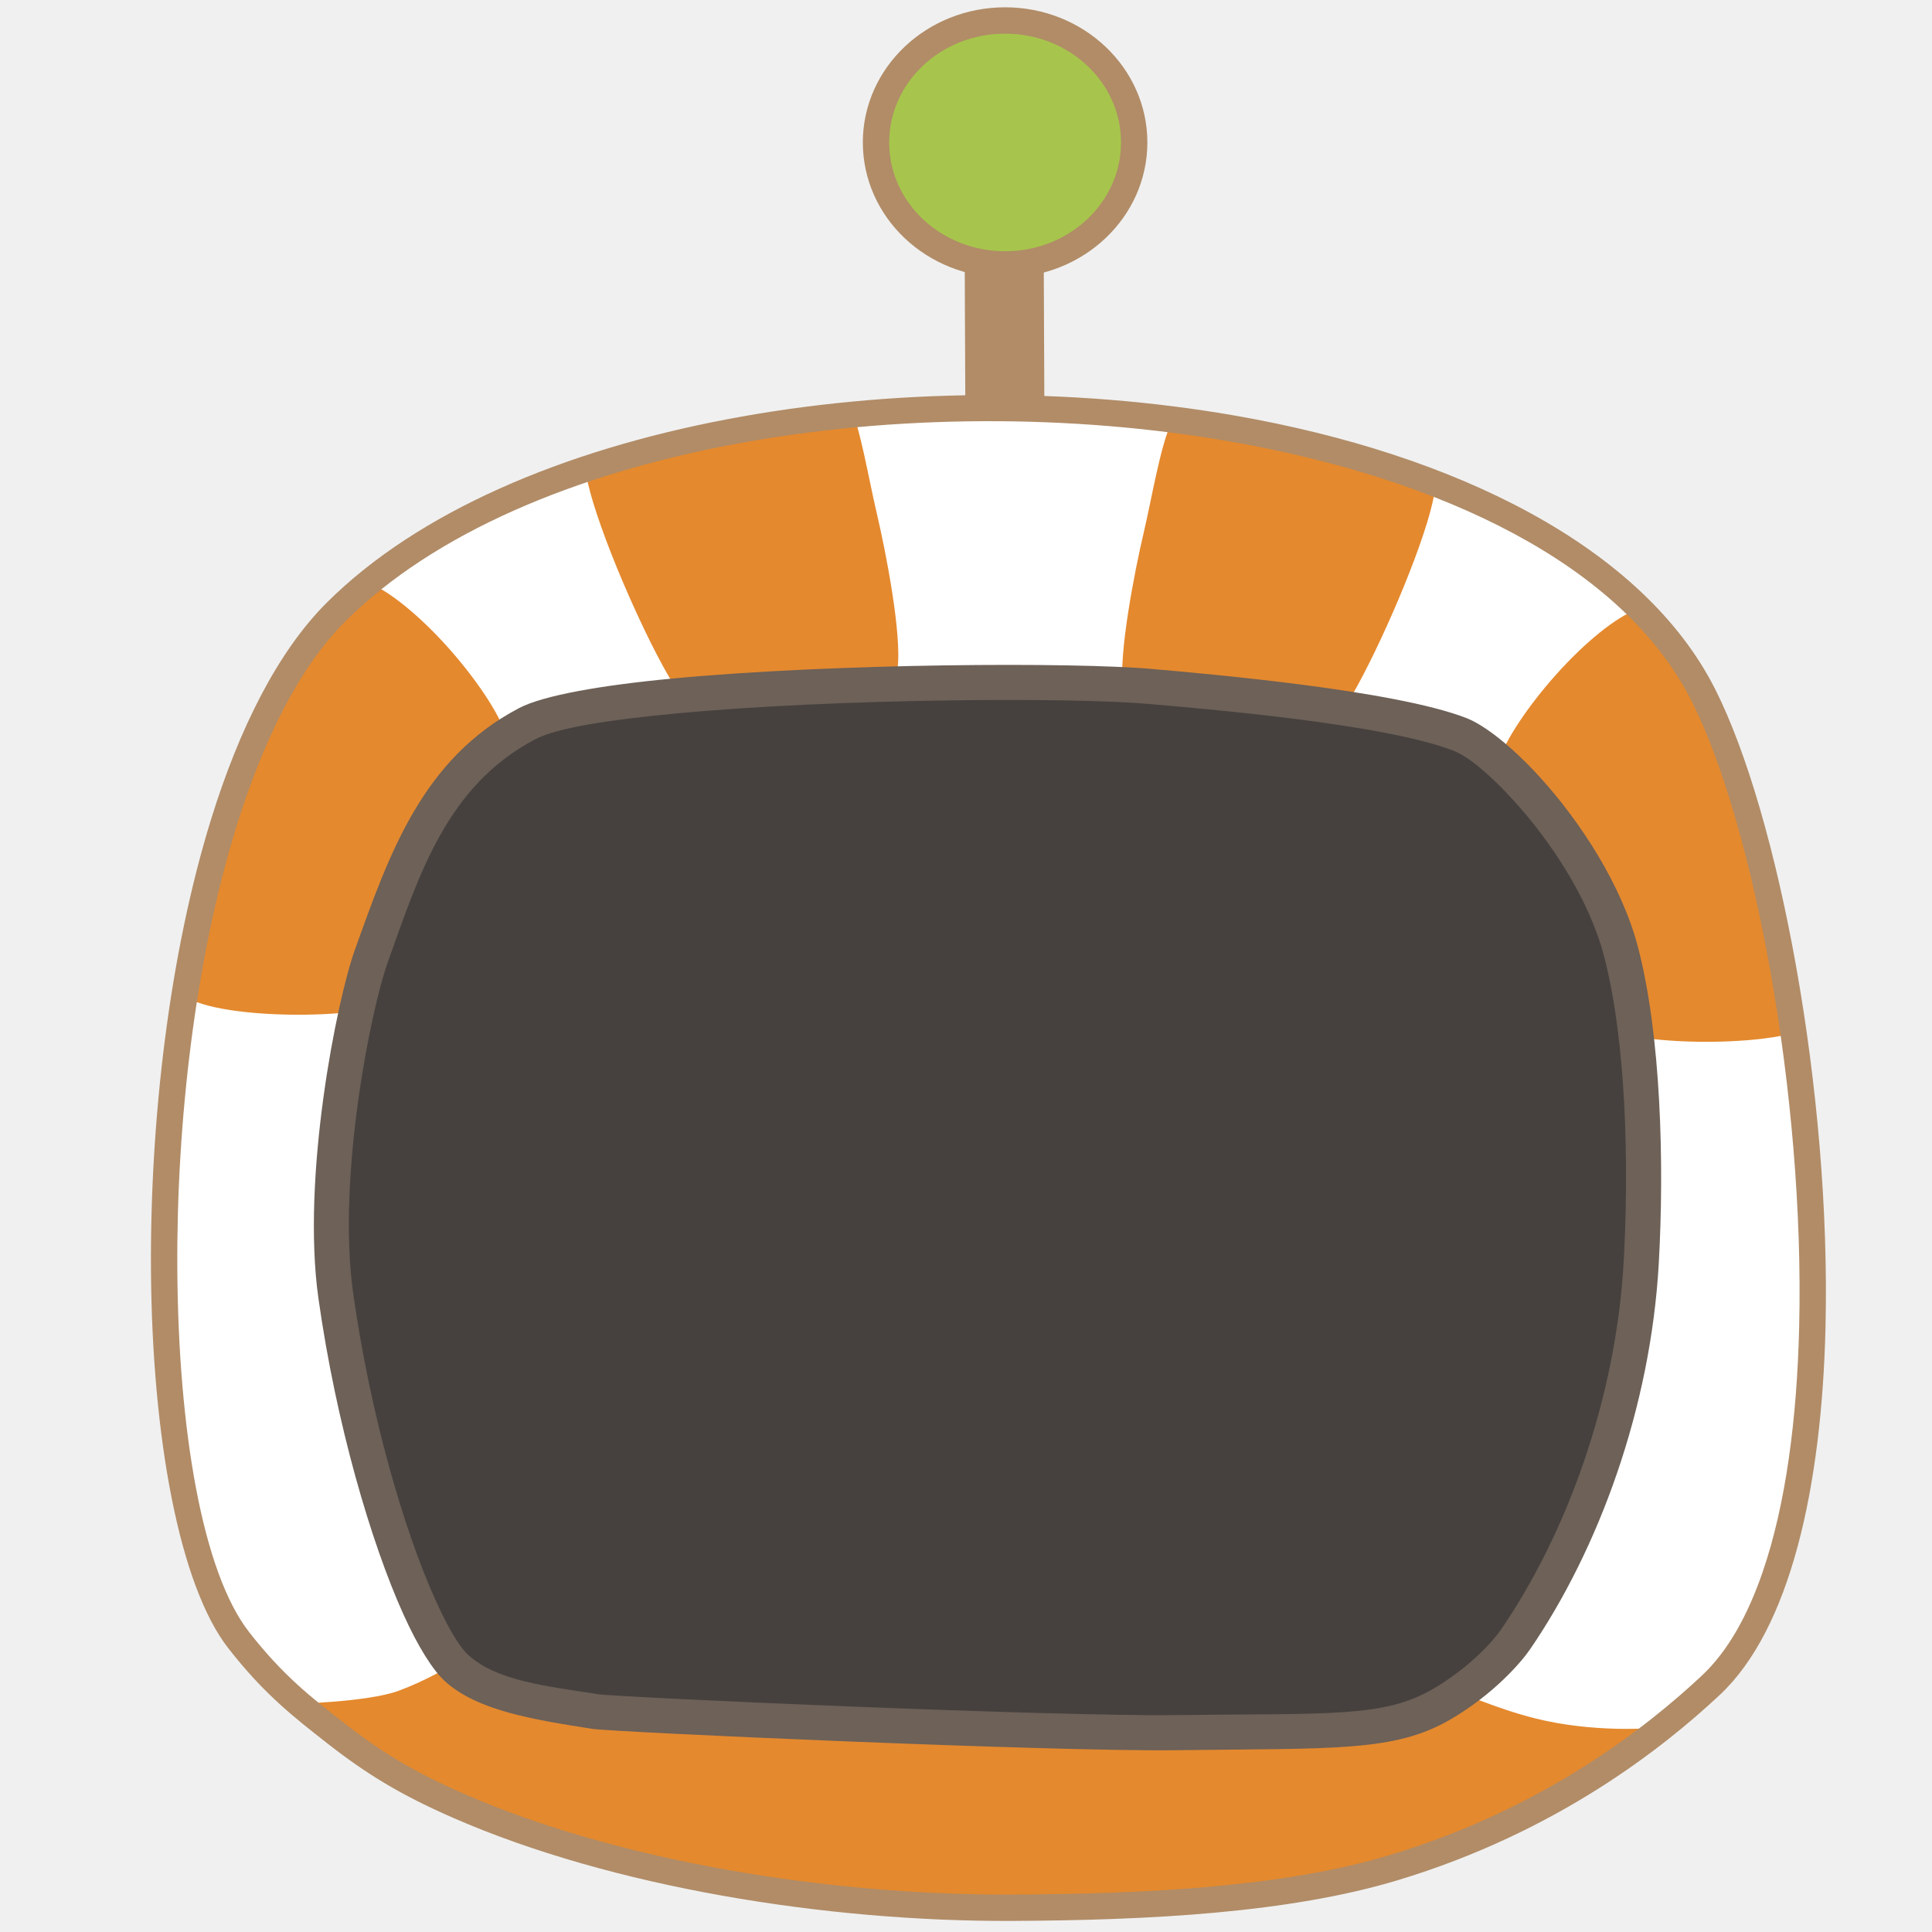
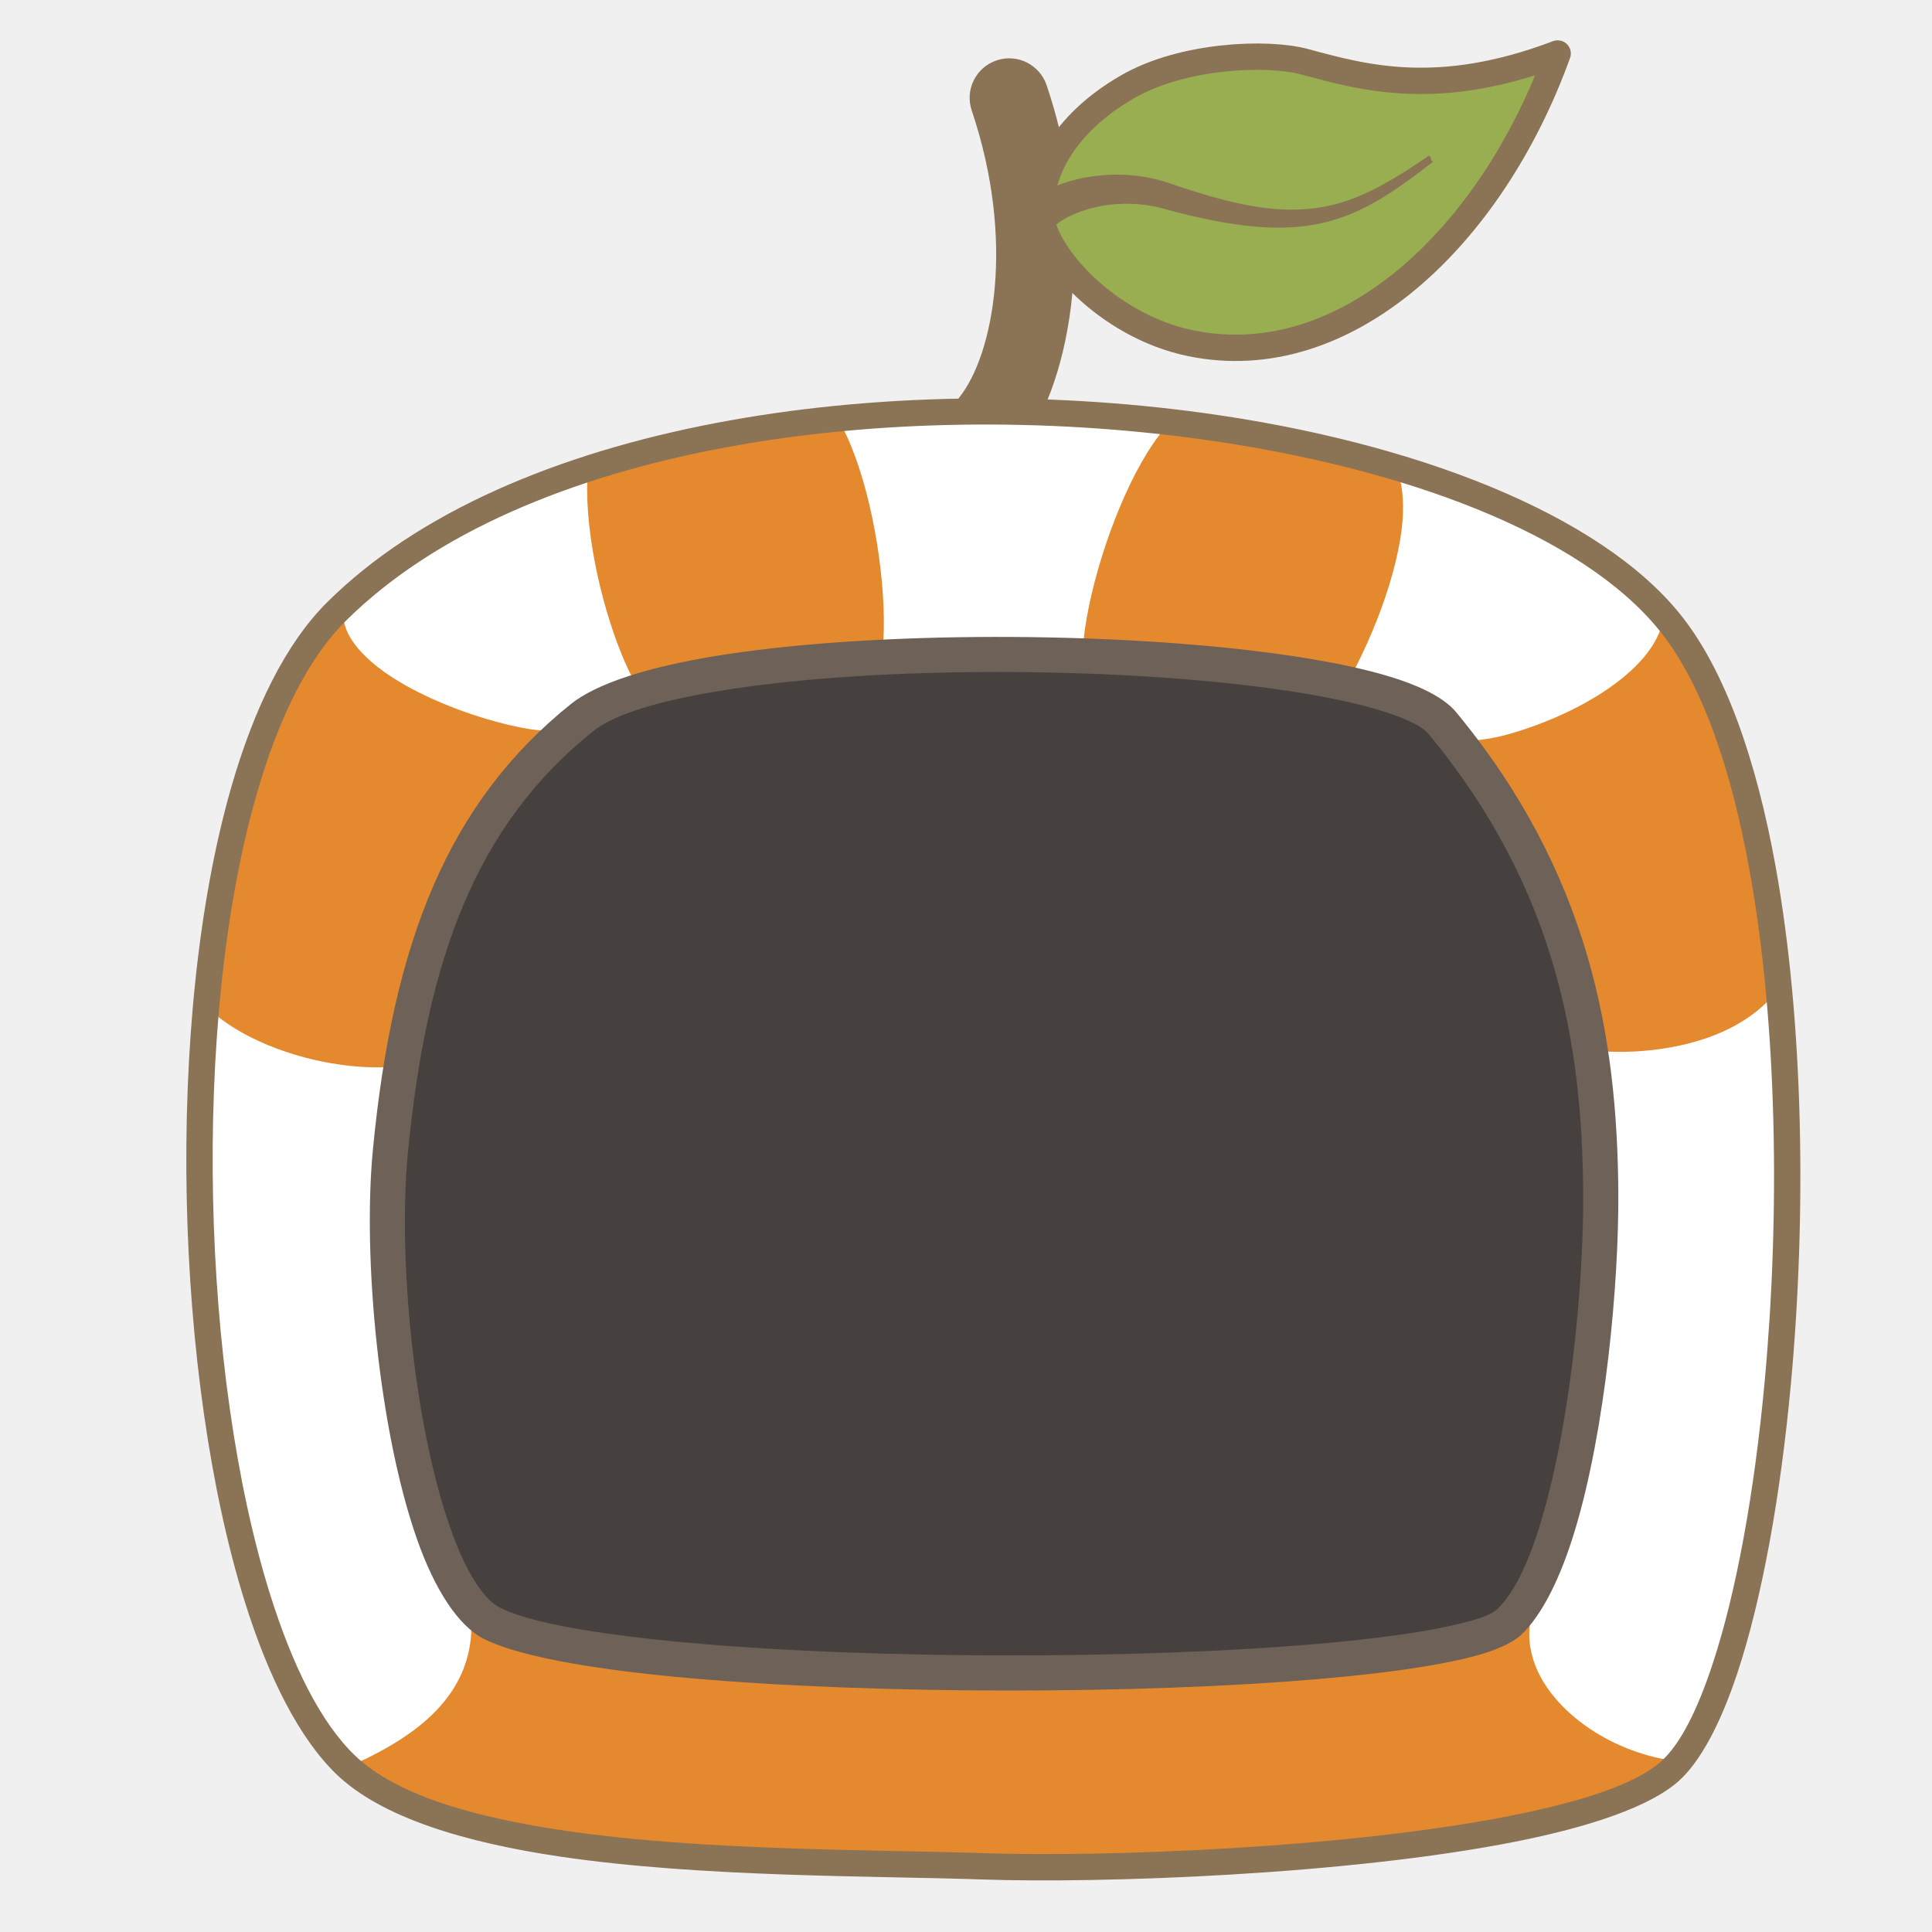
- <svg xmlns="http://www.w3.org/2000/svg" width="100%" height="100%" viewBox="0 0 440 440" version="1.1" xml:space="preserve" style="fill-rule:evenodd;clip-rule:evenodd;stroke-linecap:round;stroke-linejoin:round;stroke-miterlimit:1.5;">
-   <g transform="matrix(0.24938,0,0,0.24938,-67.1568,-62.7814)">
-     <g transform="matrix(4.90504,0,0,4.90504,607.811,279.568)">
-       <g transform="matrix(-0.349818,0,0,0.409781,461.283,-34.0719)">
-         <path d="M1002.67,148.416C1002.71,138.506 993.312,130.434 981.704,130.402C970.096,130.37 960.641,138.388 960.603,148.298C960.397,201.83 960.139,232.285 960.094,250.3C960.07,260.21 969.474,268.272 981.082,268.293C992.691,268.314 1002.13,260.286 1002.16,250.376C1002.2,232.369 1002.46,201.926 1002.67,148.416Z" style="fill:rgb(177,140,103);" />
-       </g>
-       <g transform="matrix(0.817515,0,0,0.817515,-68.436,-5.35439)">
-         <ellipse cx="228.198" cy="32.053" rx="29.399" ry="27.778" style="fill:rgb(167,197,76);stroke:rgb(177,140,103);stroke-width:6px;" />
-       </g>
-     </g>
-     <g transform="matrix(1.97618,0,0,1.97618,-1057.44,107.469)">
-       <path d="M826.689,355.803C734.755,447.382 726.518,760.292 781.685,830.979C797.888,851.739 811.358,862.084 825.887,873.484C844.018,887.71 859.473,897.133 883.36,907.565C955.636,939.132 1053.74,955.016 1139.13,954.623C1202.2,954.333 1265.92,951.014 1315.42,936.104C1387.9,914.273 1436.47,875.666 1461.94,851.835C1541.22,777.648 1506.77,489.976 1458.61,394.359C1377.19,232.708 965.737,217.295 826.689,355.803Z" style="fill:white;" />
-       <clipPath id="_clip1">
-         <path d="M826.689,355.803C734.755,447.382 726.518,760.292 781.685,830.979C797.888,851.739 811.358,862.084 825.887,873.484C844.018,887.71 859.473,897.133 883.36,907.565C955.636,939.132 1053.74,955.016 1139.13,954.623C1202.2,954.333 1265.92,951.014 1315.42,936.104C1387.9,914.273 1436.47,875.666 1461.94,851.835C1541.22,777.648 1506.77,489.976 1458.61,394.359C1377.19,232.708 965.737,217.295 826.689,355.803Z" />
-       </clipPath>
-       <g clip-path="url(#_clip1)">
-         <g transform="matrix(2.42592,0,0,2.42592,598.938,3.05196)">
-           <g transform="matrix(0.412214,0,0,0.412214,-246.891,-1.25806)">
-             <path d="M904.784,836.218C904.784,836.218 881.936,853.289 858.475,861.944C842.828,867.715 805.603,868.557 805.603,868.557C805.603,868.557 861.847,905.495 914.053,926.018C947.359,939.112 983.546,941.075 992.761,943.247C1020.3,949.736 1127.93,958.872 1151.12,958.013C1161.25,957.638 1241.09,956.673 1305.63,941.822C1346.82,932.343 1433.9,879.749 1433.9,879.749C1433.9,879.749 1406.62,881.941 1378.97,875.019C1356.09,869.292 1335.76,858.867 1333.47,859.624C1313.94,866.057 1161.08,869.961 1127.18,871.969C1102.51,873.43 904.784,836.218 904.784,836.218Z" style="fill:rgb(228,137,46);" />
-             <path d="M906.286,828.242C906.286,828.242 1102.24,865.315 1126.7,863.866C1160.25,861.879 1311.6,858.283 1330.93,851.915L1333.08,851.494L1335.04,851.546C1336.02,851.664 1337.56,852.028 1339.54,852.716C1346.54,855.141 1362.93,862.638 1380.94,867.145C1407.27,873.737 1433.25,871.658 1433.25,871.658C1437.01,871.357 1440.47,873.676 1441.63,877.259C1442.78,880.843 1441.32,884.75 1438.1,886.697C1438.1,886.697 1349.38,940.083 1307.45,949.732C1242.28,964.73 1161.65,965.745 1151.42,966.124C1127.91,966.994 1018.82,957.725 990.899,951.147C981.552,948.944 944.867,946.854 911.083,933.572C858.166,912.769 801.148,875.341 801.148,875.341C798.178,873.391 796.822,869.735 797.801,866.32C798.78,862.904 801.868,860.523 805.42,860.443C805.42,860.443 840.802,859.812 855.665,854.329C878.095,846.055 899.926,829.716 899.926,829.716C901.746,828.356 904.053,827.821 906.286,828.242ZM1333.65,867.962C1306.34,874.103 1160.78,878.109 1127.66,880.071C1104.7,881.431 933.131,849.746 906.698,844.831C899.588,849.813 880.633,862.421 861.284,869.559C853.987,872.25 842.225,873.954 831.401,875.016C852.253,887.476 885.388,906.028 917.022,918.464C949.85,931.37 985.539,933.206 994.622,935.346C1021.79,941.747 1127.95,950.749 1150.82,949.902C1160.85,949.53 1239.91,948.617 1303.81,933.912C1330.33,927.809 1376.18,903.444 1404.62,887.384C1396.14,886.647 1386.59,885.294 1377,882.893C1358.69,878.31 1337.92,869.755 1333.65,867.962Z" style="fill:rgb(228,137,46);" />
-           </g>
-           <g transform="matrix(-0.200105,0.360387,-0.388534,-0.149412,437.21,-104.022)">
-             <path d="M910.626,340.154C896.638,334.904 847.446,430.645 866.795,435.155C881.43,438.567 897.166,446.915 964.768,437.895C1001.44,433.001 1043.66,420.704 1052.13,417.626C1069.64,411.265 1038.88,336.449 1025.38,329.124C1013.98,322.939 917.346,342.677 910.626,340.154Z" style="fill:rgb(228,137,46);" />
-             <path d="M914.427,332.509C914.197,332.423 913.438,332.249 913.438,332.249C913.438,332.249 918.071,332.054 922.142,331.575C936.146,329.928 960.428,325.886 982.038,323.018C996.99,321.033 1010.71,319.629 1019.22,319.819C1024.36,319.934 1028.05,320.792 1030.05,321.876C1033.5,323.749 1038.19,328.981 1042.76,336.57C1051.9,351.764 1061.88,376.746 1064.73,394.767C1065.97,402.651 1065.76,409.455 1064.22,414.121C1063.85,415.271 1063.39,416.331 1062.88,417.301L1060.74,420.461L1057.68,423.264L1053.97,425.206C1045.31,428.35 1002.19,440.939 964.731,445.937C895.148,455.222 878.958,446.584 863.894,443.072C858.216,441.749 854.503,437.15 854.174,429.064C853.745,418.527 860.022,399.569 868.915,381.333C877.66,363.402 888.791,346.22 897.144,338.428C900.374,335.415 903.454,333.529 906.047,332.631L910.092,331.839L912.288,331.956L914.427,332.509ZM1048.77,410.575C1048.93,409.841 1049.13,408.747 1049.16,407.9C1049.27,405.416 1049.02,402.545 1048.52,399.41C1045.92,382.937 1036.72,360.136 1028.36,346.247C1025.51,341.499 1023.06,337.779 1020.88,336.473C1020.41,336.418 1016.49,335.977 1013.14,336.062C1005.17,336.267 993.983,337.507 981.951,339.104C957.043,342.411 928.616,347.246 916.164,348.273C913.13,348.523 910.733,348.461 909.053,348.263C908.119,349.046 906.09,350.8 904.719,352.373C897.97,360.121 890.065,373.199 883.503,386.655C877.03,399.928 871.812,413.579 870.721,422.852C870.53,424.476 870.696,426.555 870.792,427.502C884.72,430.952 900.869,438.383 964.806,429.852C998.86,425.308 1037.8,414.264 1048.77,410.575Z" style="fill:rgb(228,137,46);" />
-           </g>
-           <g transform="matrix(0.200105,0.360387,0.388534,-0.149412,4.28142,-98.8673)">
-             <path d="M910.626,340.154C896.638,334.904 847.446,430.645 866.795,435.155C881.43,438.567 897.166,446.915 964.768,437.895C1001.44,433.001 1043.66,420.704 1052.13,417.626C1069.64,411.265 1038.88,336.449 1025.38,329.124C1013.98,322.939 917.346,342.677 910.626,340.154Z" style="fill:rgb(228,137,46);" />
-             <path d="M914.427,332.509L912.288,331.956L910.092,331.839L906.047,332.631C903.454,333.529 900.374,335.415 897.144,338.428C888.791,346.22 877.66,363.402 868.915,381.333C860.022,399.569 853.745,418.527 854.174,429.064C854.503,437.15 858.216,441.749 863.894,443.072C878.958,446.584 895.148,455.222 964.731,445.937C1002.19,440.939 1045.31,428.35 1053.97,425.206L1057.68,423.264L1060.74,420.461L1062.88,417.301C1063.39,416.331 1063.85,415.271 1064.22,414.121C1066.47,407.314 1065.58,395.618 1062.11,382.753C1057.46,365.53 1048.74,345.732 1041.05,333.827C1037.08,327.692 1033.09,323.527 1030.05,321.876C1028.05,320.792 1024.36,319.934 1019.22,319.819C1010.71,319.629 996.99,321.033 982.038,323.018C960.428,325.886 936.146,329.928 922.142,331.575C918.071,332.054 913.438,332.249 913.438,332.249C913.438,332.249 914.197,332.423 914.427,332.509ZM909.054,348.263C910.733,348.46 913.13,348.523 916.164,348.273C928.616,347.246 957.043,342.411 981.951,339.104C993.983,337.507 1005.17,336.267 1013.14,336.062C1016.49,335.977 1020.41,336.418 1020.88,336.473C1023.06,337.779 1025.51,341.499 1028.36,346.247C1036.72,360.136 1045.92,382.937 1048.52,399.41C1049.02,402.545 1049.27,405.416 1049.16,407.9C1049.13,408.747 1048.93,409.841 1048.77,410.575C1037.8,414.264 998.86,425.308 964.806,429.852C900.869,438.383 884.72,430.952 870.792,427.502C870.696,426.555 870.53,424.476 870.721,422.852C871.812,413.579 877.03,399.928 883.503,386.655C890.065,373.199 897.97,360.121 904.719,352.373C906.09,350.8 908.12,349.045 909.054,348.263Z" style="fill:rgb(228,137,46);" />
-           </g>
-           <g transform="matrix(0.264556,0,0,0.412214,14.5453,-33.9297)">
-             <path d="M925.117,342.237C909.044,342.955 902.144,377.321 893.493,400.871C886.373,420.255 869.183,474.579 884.746,476.062C895.518,477.088 999.449,480.31 1006.13,481.049C1018.34,482.397 1099.49,366.972 1075.48,365.412C1051.22,363.835 942.656,341.452 925.117,342.237Z" style="fill:rgb(228,137,46);" />
-             <path d="M924.238,334.14C930.077,333.878 945.08,335.681 963.849,338.73C1002.69,345.04 1060.04,356.25 1076.76,357.336L1081.67,358.146L1086.06,359.933L1089.58,362.723L1091.92,366.792C1093.52,371.76 1091.25,381.619 1085.49,393.707C1072.04,421.927 1041.47,464.497 1025.33,479.909C1021.4,483.662 1017.82,486.111 1015.34,487.237L1010.11,488.854L1007.34,489.155L1003.99,489.048C997.32,488.311 893.635,485.114 882.888,484.09L879.267,483.475L876.015,482.388L871.38,479.502C869.198,477.571 867.331,474.596 866.472,470.66C862.988,454.716 875.243,415.183 881.184,399.009C887.412,382.054 892.934,359.678 901.251,347.508C907.191,338.816 915.974,334.509 924.238,334.14ZM1007.33,472.97C1007.74,472.999 1008.06,473.026 1008.28,473.05C1007.97,473.015 1007.65,472.988 1007.33,472.97ZM891.726,468.365C912.323,469.46 979.86,471.66 1001.72,472.671C1008.95,463.981 1048.44,415.937 1061.3,388.957C1064.11,383.069 1065.83,376.33 1066.62,372.708C1043.49,369.793 993.079,360.224 957.642,354.467C944.236,352.289 933.332,350.546 927.794,350.338C926.633,351.651 923.254,355.598 921.551,358.932C915.356,371.059 910.914,388.817 905.803,402.734C900.964,415.907 891.232,445.693 891.073,462.878C891.056,464.693 891.415,466.848 891.726,468.365Z" style="fill:rgb(228,137,46);" />
-           </g>
-           <g transform="matrix(-0.264556,0,0,0.412214,430.045,-37.6472)">
-             <path d="M925.117,342.237C909.044,342.955 902.144,377.321 893.493,400.871C886.373,420.255 869.183,474.579 884.746,476.062C895.518,477.088 999.449,480.31 1006.13,481.049C1018.34,482.397 1099.49,366.972 1075.48,365.412C1051.22,363.835 942.656,341.452 925.117,342.237Z" style="fill:rgb(228,137,46);" />
-             <path d="M924.238,334.14C915.974,334.509 907.191,338.816 901.251,347.508C892.934,359.678 887.412,382.054 881.184,399.009C875.243,415.183 862.988,454.716 866.472,470.66C867.331,474.596 869.198,477.571 871.38,479.502L876.015,482.388L879.267,483.475L882.888,484.09C893.635,485.114 997.32,488.311 1003.99,489.048L1007.34,489.155L1010.11,488.854L1015.34,487.237C1017.82,486.111 1021.4,483.662 1025.33,479.909C1041.47,464.497 1072.04,421.927 1085.49,393.707C1091.25,381.619 1093.52,371.76 1091.92,366.792L1089.58,362.723L1086.06,359.933L1081.67,358.146L1076.76,357.336C1060.04,356.25 1002.69,345.04 963.849,338.73C945.08,335.681 930.077,333.878 924.238,334.14ZM1007.33,472.97C1007.65,472.988 1007.97,473.015 1008.28,473.05C1008.06,473.026 1007.74,472.999 1007.33,472.97ZM1066.62,372.708C1065.83,376.33 1064.11,383.069 1061.3,388.957C1048.44,415.937 1008.95,463.981 1001.72,472.671C979.869,471.66 912.378,469.462 891.751,468.367C891.423,466.676 891.03,464.165 891.088,462.05C891.283,454.908 893.048,445.748 895.343,436.571C898.617,423.478 903.002,410.357 905.803,402.734C910.914,388.817 915.356,371.059 921.551,358.932C923.253,355.599 926.632,351.652 927.794,350.338C933.331,350.547 944.236,352.289 957.642,354.467C993.079,360.224 1043.49,369.793 1066.62,372.708Z" style="fill:rgb(228,137,46);" />
-           </g>
-         </g>
-       </g>
-       <path d="M822.393,351.491C906.921,267.291 1090.69,238.665 1242.09,265.067C1343.88,282.816 1430.77,325.557 1464.05,391.62C1493.23,449.562 1517.58,577.307 1514.97,686.438C1513.21,760.425 1498.67,825.801 1466.1,856.28C1440.22,880.502 1390.85,919.743 1317.18,941.933C1267.19,956.99 1202.85,960.418 1139.16,960.71C1052.94,961.107 953.899,945.016 880.923,913.144C856.486,902.471 840.678,892.827 822.129,878.273C807.251,866.599 793.478,855.984 776.887,834.724C754.329,805.821 741.619,737.405 741.13,659.593C740.695,590.474 749.639,513.932 768.863,451.779C781.903,409.623 799.745,374.052 822.393,351.491ZM830.986,360.116C809.506,381.513 792.861,415.396 780.494,455.377C761.61,516.428 752.877,591.622 753.305,659.517C753.773,733.943 764.908,799.588 786.484,827.234C802.297,847.495 815.465,857.569 829.645,868.695C847.358,882.594 862.46,891.794 885.796,901.987C957.373,933.248 1054.53,948.924 1139.1,948.536C1201.56,948.249 1264.65,945.038 1313.66,930.275C1384.96,908.802 1432.73,870.83 1457.78,847.39C1469.83,836.116 1479.01,819.589 1485.91,799.511C1496.65,768.309 1501.79,728.677 1502.8,686.147C1505.36,579.17 1481.78,453.895 1453.17,397.097C1421.31,333.84 1337.46,294.056 1240,277.061C1092.54,251.345 913.315,278.106 830.986,360.116Z" style="fill:rgb(177,140,103);" />
-       <g transform="matrix(0.98977,0,0,1,8.43439,-2.84217e-14)">
-         <path d="M915.949,407.423C951.808,388.794 1155.12,385.664 1207.21,390.264C1231.46,392.405 1318.38,399.564 1351.59,412.453C1370.67,419.859 1414.31,466.508 1426.57,512.58C1437.22,552.6 1438.64,611.258 1436.07,656.432C1432.35,721.916 1408.46,785.801 1377.31,830.731C1373.51,836.213 1361.59,849.767 1342.99,860.517C1317.64,875.166 1290.96,872.793 1218.63,873.703C1161.29,874.424 957.156,865.425 947.562,863.932C921.921,859.942 897.297,856.681 883.123,844.008C865.926,828.632 838.285,753.854 826.586,671.968C818.735,617.021 834.976,537.417 843.162,514.786C858.529,472.304 872.68,429.902 915.949,407.423Z" style="fill:rgb(70,65,62);" />
-         <path d="M912.138,400.237C923.38,394.396 950.311,389.695 984.061,386.551C1059.92,379.484 1171.23,378.938 1207.94,382.179C1232.57,384.354 1320.84,391.803 1354.58,404.897C1362.92,408.134 1375.75,417.996 1388.77,432.169C1407.43,452.494 1426.82,481.638 1434.5,510.513C1445.33,551.237 1446.87,610.92 1444.26,656.888C1440.45,723.929 1415.97,789.325 1384.07,835.324C1379.97,841.237 1367.18,855.933 1347.12,867.526C1320.94,882.658 1293.45,880.879 1218.74,881.819C1161.11,882.544 955.931,873.451 946.289,871.95C918.887,867.687 892.774,863.574 877.626,850.031C871.954,844.96 865.018,834.153 858.062,818.879C843.073,785.962 826.782,731.308 818.466,673.105C810.422,616.805 827.054,535.239 835.442,512.05C851.504,467.644 866.91,423.733 912.138,400.237ZM919.76,414.61C878.449,436.071 865.554,476.961 850.883,517.522C842.899,539.596 827.048,617.238 834.705,670.832C842.769,727.27 858.48,780.29 873.015,812.208C878.713,824.722 883.974,833.831 888.62,837.985C901.822,849.789 924.953,852.198 948.836,855.914C958.381,857.399 1161.48,866.305 1218.53,865.587C1254.47,865.135 1279.07,865.51 1297.84,864.167C1315.2,862.924 1327.19,860.244 1338.85,853.508C1355.99,843.602 1367.05,831.19 1370.55,826.139C1400.96,782.277 1424.25,719.902 1427.88,655.975C1430.41,611.596 1429.1,553.963 1418.64,514.647C1411.61,488.235 1393.7,461.678 1376.63,443.087C1365.82,431.317 1355.52,422.698 1348.6,420.01C1315.91,407.325 1230.34,400.455 1206.48,398.348C1170.26,395.15 1060.45,395.74 985.598,402.713C954.758,405.586 930.033,409.273 919.76,414.61Z" style="fill:rgb(109,97,88);" />
-       </g>
-     </g>
+ <svg xmlns="http://www.w3.org/2000/svg" xml:space="preserve" style="fill-rule:evenodd;clip-rule:evenodd;stroke-linecap:round;stroke-linejoin:round;stroke-miterlimit:1.5" viewBox="0 0 440 440">
+   <path d="M221.303 25.157c-1.587-4.707.947-9.817 5.654-11.404 4.707-1.586 9.816.947 11.403 5.654 12.633 37.475 3.979 69.964-5.694 82.162-3.087 3.892-8.752 4.546-12.644 1.46-3.892-3.086-4.546-8.752-1.46-12.644 7.668-9.669 12.755-35.522 2.741-65.228Z" style="fill:#8b7355" />
+   <path d="M354.747 12.183c-14.963 41.532-48.203 73.373-83.707 65.957-19.15-4-33.489-20.547-34-29.21-.516-8.759 4.628-20.427 19.734-29.152 12.705-7.338 31.979-7.973 40.3-5.727 13.649 3.684 30.492 8.437 57.673-1.868Z" style="fill:#99ae50" />
+   <clipPath id="a">
+     <path d="M354.747 12.183c-14.963 41.532-48.203 73.373-83.707 65.957-19.15-4-33.489-20.547-34-29.21-.516-8.759 4.628-20.427 19.734-29.152 12.705-7.338 31.979-7.973 40.3-5.727 13.649 3.684 30.492 8.437 57.673-1.868Z" />
+   </clipPath>
+   <g clip-path="url(#a)">
+     <path d="M240.09 51.715c-.31.465-1.04 1.407-2.126 1.797-.016.006-3.043-.132-3.049-.138-.684-.753-1.702-1.306-2.045-2.263-.111-.309-.724-2.015.727-4.033 3.846-5.347 18.881-10.041 32.521-5.42 13.502 4.576 26.546 8.392 39.475 4.432 6.144-1.882 12.058-5.343 18.903-10.011.878-.598.868-.63.901-.617.832.318.161 1.023.991 1.34-18.238 14.3-29.094 19.469-60.947 10.854-.372-.101-9.949-3.337-20.543 1.003-1.751.717-3.901 1.903-4.671 2.847l.021-.041c.021-.043.006-.012-.045.071-.026.033-.05.066-.073.098-.477-.33-.561-.39-.909-.604.48.372.63.927.869.685Zm0 0c.048-.072.086-.133.113-.179l.024-.03a.872.872 0 0 1-.137.209Z" style="fill:#8b7355" />
  </g>
+   <path d="M354.747 12.183c-14.963 41.532-48.203 73.373-83.707 65.957-19.15-4-33.489-20.547-34-29.21-.516-8.759 4.628-20.427 19.734-29.152 12.705-7.338 31.979-7.973 40.3-5.727 13.649 3.684 30.492 8.437 57.673-1.868Z" style="fill:none;stroke:#8b7355;stroke-width:6px" />
+   <path d="M76.548 139.366c-45.308 45.132-38.135 223.7 2.154 262.545 24.675 23.79 103.308 21.698 145.103 23.13 38.446 1.316 135.683-3.178 156.444-21.602 29.286-25.989 41.538-210.052.129-261.589-45.189-56.242-235.305-70.744-303.83-2.484Z" style="fill:#fff" />
+   <clipPath id="b">
+     <path d="M76.548 139.366c-45.308 45.132-38.135 223.7 2.154 262.545 24.675 23.79 103.308 21.698 145.103 23.13 38.446 1.316 135.683-3.178 156.444-21.602 29.286-25.989 41.538-210.052.129-261.589-45.189-56.242-235.305-70.744-303.83-2.484Z" />
+   </clipPath>
+   <g clip-path="url(#b)">
+     <path d="M110.686 363.139c5.447 28.98-22.128 40.346-40.014 46.991-6.95 2.583 37.429 27.161 105.637 25.355 4.996-.132 122.759 7.248 154.564-.071 20.299-4.671 70.752-31.954 62.987-30.598-25.926 4.528-57.484-17.866-47.807-41.414 2.053-4.996-50.54 7.693-107.253 7.967-62.019.3-128.715-11.43-128.114-8.23Z" style="fill:#e4892e" />
+     <path d="m106.755 363.878.057-1.815.778-1.576.914-.863 1.086-.57c.539-.201 1.441-.401 2.704-.451 10.936-.436 70.608 9.037 126.487 8.766 45.292-.219 87.951-8.38 102.154-9.078 3.825-.188 6.25.462 7.18 1.104l1.208 1.204.602 1.258.185 1.386-.357 1.679c-3.264 7.942-.811 15.696 4.522 21.936 8.657 10.13 24.702 16.497 38.897 14.018l1.48-.098 1.092.201 1.405.759.961 1.128.465 1.213.082 1.125-.341 1.416-.624 1.049c-.651.838-3.128 2.741-7.016 5.056-13.146 7.827-44.005 23.158-58.906 26.587-31.967 7.357-150.334.039-155.355.172-55.92 1.48-96.155-14.618-106.387-22.362-2.65-2.005-3.753-4.008-3.984-5.237l-.014-1.758.273-.951.468-.877.987-1.066 1.521-.852c6.9-2.564 15.307-5.832 22.561-10.649 10.024-6.655 17.819-16.406 14.915-31.854ZM76.891 412.04a32.07 32.07 0 0 0 2.528 1.519c14.656 7.836 50.01 19.166 96.785 17.928 4.969-.132 122.13 7.311 153.772.029 12.524-2.882 36.768-14.58 51.073-22.492-12.798-1.577-25.231-8.047-32.856-16.969-6.302-7.374-9.402-16.345-7.28-25.654a89.794 89.794 0 0 0-5.961.443c-18.412 2.043-56.259 8.332-96.133 8.525-49.741.241-102.484-7.226-121.282-8.585a58.89 58.89 0 0 0-2.316-.117c1.301 13.944-4.584 23.951-13.178 31.371-7.354 6.35-16.803 10.716-25.152 14.002ZM127.262 170.03c-5.192 2.849-52.15-9.549-53.077-29.652-.352-7.629-29.933 63.308-30.313 72.851-.947 23.717 54.07 34.258 61.242 18.116 3.192-7.186 29.051-65.103 22.148-61.315Z" style="fill:#e4892e" />
+     <path d="m125.338 166.523 1.71-.607 1.755.043.973.338.871.554.777.812.639 1.178c.382 1.017.495 3.259-.26 6.366-3.225 13.27-20.45 51.946-23.034 57.762-1.538 3.462-4.606 6.138-8.858 7.843-5.258 2.108-12.496 2.745-20.145 1.938-11.166-1.178-23.182-5.403-30.901-11.835-5.812-4.844-9.266-10.931-8.99-17.845.143-3.59 4.102-15.54 9.306-28.936 7.665-19.731 17.906-42.696 21.017-46.4l1.291-1.184 1.251-.58.851-.153 1.047.051 1.435.538.756.583.716.918.467 1.138.169 1.148c.143 3.112 1.836 5.924 4.286 8.512 4.411 4.659 11.238 8.489 18.207 11.418 8.321 3.498 16.883 5.687 22.122 6.204 1.28.127 2.901.042 2.901.042s-.26.1-.359.154Zm3.645 7.117Zm-5.328.756a24.868 24.868 0 0 1-1.645-.107c-5.784-.572-15.251-2.93-24.436-6.791-8.037-3.378-15.83-7.921-20.916-13.293-1.518-1.603-2.803-3.285-3.818-5.032-5.717 11.602-15.139 34.284-20.688 49.854-2.452 6.878-4.199 12.241-4.284 14.362-.178 4.471 2.36 8.248 6.118 11.38 6.636 5.53 17.022 9.012 26.62 10.025 6.194.654 12.069.3 16.327-1.408 2.093-.839 3.768-1.961 4.525-3.665 2.22-4.996 15.477-34.679 20.876-50.75a64.755 64.755 0 0 0 1.321-4.575ZM330.335 172.297c4.3 4.073 52.921-9.771 52.68-34.046-.076-7.637 24.547 75.558 19.406 83.608-11.684 18.298-52.561 16.054-55.256 6.182-2.071-7.586-22.546-61.158-16.83-55.744Z" style="fill:#e4892e" />
+     <path d="M332.458 168.921c.654-.032 5.878-.314 10.167-1.458 8.929-2.382 20.607-7.33 28.469-14.411 4.639-4.179 7.977-9.078 7.921-14.762l.174-1.478.657-1.373.953-.94.999-.514 1.683-.215.837.159.886.384 1.226 1.066.845 1.388c3.163 6.497 16.524 52.13 19.314 73.901.537 4.187.672 7.574.378 9.783-.209 1.571-.659 2.754-1.174 3.561-3.734 5.847-10.006 9.958-17.275 12.453-10.253 3.518-22.46 3.828-31.265 1.966-4.161-.88-7.606-2.272-9.925-3.944-2.163-1.561-3.486-3.432-4.022-5.393-1.49-5.458-12.517-34.741-16.442-48.692-1.224-4.351-1.651-7.55-1.444-8.747l.279-.997.454-.861.691-.793 1.033-.686 1.368-.381 1.211.045 1.469.537.533.402Zm-4.506 6.567-.368-.287c.123.117.247.211.368.287Zm6.383 1.49c.518 2.055 1.202 4.598 1.966 7.01 4.78 15.088 13.414 38.203 14.723 42.999.173.633.894 1.006 1.704 1.473 1.59.918 3.721 1.624 6.18 2.144 7.608 1.609 18.155 1.333 27.013-1.706 5.4-1.853 10.193-4.716 13.018-9.021.036-.285.211-1.758.177-2.93-.102-3.464-.818-8.363-1.898-14.027-3.143-16.495-9.379-39.284-13.569-52.571-1.809 3.114-4.272 6.009-7.201 8.647-8.784 7.912-21.785 13.535-31.761 16.196-4.073 1.087-7.674 1.672-10.352 1.786ZM275.44 94.745c-15.246 4.296-31.383 59.366-22.381 64.42 9.506 5.338 31.23 12.041 39.832 7.493 10.381-5.489 32.435-54.41 17.817-63.315-6.587-4.013-19.273-13.104-35.268-8.598Z" style="fill:#e4892e" />
+     <path d="M274.355 90.895c17.397-4.901 31.27 4.667 38.435 9.032 5.474 3.335 7.586 10.942 6.45 20.456-1.553 13.003-8.636 29.775-15.368 40.037-3.244 4.946-6.55 8.42-9.111 9.774-3.114 1.646-7.631 2.235-12.77 1.849-10.5-.79-23.859-5.442-30.891-9.39-1.542-.866-2.847-2.39-3.65-4.659-1.131-3.194-1.269-8.46-.367-14.73 1.908-13.27 8.184-31.475 15.573-42.286 3.688-5.396 7.814-8.988 11.699-10.083Zm-19.143 64.891c5.432 3.006 14.874 6.422 23.318 7.788 5.007.81 9.629 1.061 12.492-.453 2.106-1.113 4.604-4.489 7.282-8.857 4.567-7.449 9.143-17.813 11.56-27.35 1.274-5.029 1.96-9.81 1.616-13.746-.249-2.855-.919-5.231-2.853-6.409-6.01-3.662-17.507-12.276-32.102-8.164-1.533.432-2.999 1.687-4.505 3.349-1.917 2.115-3.77 4.897-5.523 8.072-5.536 10.03-9.986 23.886-11.496 34.387-.503 3.5-.686 6.599-.41 8.995.105.918.526 2.125.621 2.388ZM181.149 90.899c14.35 6.707 21.359 63.663 11.657 67.194-10.244 3.728-32.767 6.826-40.52.945-9.354-7.096-23.198-58.942-7.332-65.364 7.15-2.894 21.14-9.811 36.195-2.775Z" style="fill:#e4892e" />
+     <path d="M182.843 87.275c3.656 1.71 7.147 5.922 9.913 11.845 5.54 11.864 8.787 30.845 8.522 44.248-.125 6.334-1.114 11.508-2.747 14.476-1.16 2.11-2.694 3.402-4.357 4.007-7.578 2.758-21.513 5.187-32.002 4.266-5.134-.451-9.496-1.763-12.303-3.892-2.308-1.751-5.008-5.714-7.409-11.12-4.981-11.216-9.256-28.913-8.684-41.996.419-9.573 3.735-16.738 9.677-19.143 7.776-3.147 23.016-10.344 39.39-2.691Zm8.386 67.134c.136-.244.746-1.366.999-2.256.66-2.319.982-5.407 1.052-8.942.209-10.607-1.939-25.001-5.778-35.795-1.216-3.417-2.594-6.462-4.143-8.859-1.218-1.884-2.461-3.36-3.904-4.034-13.737-6.421-26.476.218-33 2.859-2.1.849-3.145 3.086-3.853 5.863-.976 3.828-1.073 8.657-.63 13.826.841 9.803 3.679 20.77 6.98 28.86 1.935 4.744 3.854 8.48 5.752 9.92 2.58 1.957 7.181 2.457 12.253 2.469 8.554.018 18.425-1.824 24.272-3.911Z" style="fill:#e4892e" />
+   </g>
+   <path d="M74.431 137.241c41.655-41.494 127.595-53.093 199.621-43.193 48.297 6.639 90.245 22.998 108.664 45.923 10.184 12.674 17.294 33.135 21.662 57.336 6.439 35.673 7.033 79.538 3.481 117.945-2.376 25.69-6.611 48.943-12.163 65.706-3.877 11.706-8.496 20.324-13.455 24.725-6.485 5.754-20.076 10.366-37.09 13.738-38.348 7.601-94.383 9.545-121.448 8.618-25.165-.862-63.636-.463-95.736-5.153-22.062-3.223-41.137-8.971-51.348-18.816-8.336-8.037-15.389-21.81-20.824-39.151-7.953-25.373-12.562-58.472-13.268-91.86-.706-33.401 2.496-67.086 10.095-93.613 5.182-18.089 12.45-32.883 21.809-42.205Zm4.234 4.251c-8.765 8.731-15.421 22.664-20.275 39.607-7.455 26.021-10.557 59.068-9.865 91.833.694 32.78 5.187 65.281 12.995 90.193 5.072 16.182 11.484 29.125 19.264 36.626 9.529 9.188 27.461 14.19 48.05 17.198 31.878 4.658 70.084 4.238 95.074 5.093 26.759.917 82.162-.991 120.076-8.506 15.67-3.106 28.302-7.041 34.274-12.341 4.413-3.916 8.293-11.707 11.742-22.124 5.439-16.421 9.557-39.205 11.885-64.372 3.503-37.879 2.939-81.143-3.411-116.326-4.158-23.036-10.742-42.58-20.435-54.644-17.732-22.068-58.311-37.346-104.804-43.736-70.159-9.644-153.995 1.081-194.57 41.499Z" style="fill:#8b7355" />
+   <path d="M132.534 163.448c26.091-20.925 180.246-17.77 195.968 1.247 29.804 36.05 35.801 72.345 36.058 106.789.217 29.053-5.979 83.71-20.836 97.895-15.592 14.885-200.486 16.002-231.688.31-17.395-8.749-26.462-72.696-23.136-107.374 4.41-45.984 16.382-77.013 43.634-98.867Z" style="fill:#46413e" />
+   <path d="M130.031 160.327c5.82-4.667 17.572-8.407 32.768-10.899 33.689-5.526 84.849-5.648 121.837-1.316 13.792 1.615 25.638 3.861 33.956 6.643 6.342 2.122 10.783 4.718 12.993 7.392 30.513 36.907 36.712 74.045 36.975 109.308.154 20.656-2.902 54.053-9.915 77.175-3.203 10.562-7.334 19.035-12.159 23.642-1.706 1.628-5.002 3.282-9.754 4.636-9.298 2.649-24.892 4.699-43.744 6.058-43.386 3.127-104.242 2.707-144.38-1.61-17.762-1.91-31.57-4.674-38.369-8.094-5.852-2.943-11.226-11.217-15.274-22.744-8.589-24.458-12.421-63.833-10.047-88.585 4.537-47.305 17.079-79.124 45.113-101.606Zm5.005 6.241c-26.469 21.227-37.871 51.465-42.155 96.129-2.282 23.797 1.375 61.656 9.632 85.17 2.013 5.732 4.28 10.582 6.846 14.058 1.413 1.914 2.872 3.385 4.474 4.19 6.306 3.172 19.158 5.516 35.63 7.287 39.741 4.274 99.994 4.681 142.95 1.584 15.618-1.125 28.927-2.707 38.069-4.752 5.197-1.163 8.908-2.248 10.479-3.748 5.557-5.305 9.581-16.765 12.68-30.224 4.903-21.289 7.047-47.562 6.919-64.748-.251-33.625-6.045-69.077-35.14-104.27-1.564-1.891-4.881-3.401-9.366-4.902-7.922-2.65-19.213-4.746-32.348-6.284-36.313-4.253-86.538-4.16-119.612 1.264-13.418 2.201-23.919 5.125-29.058 9.246Z" style="fill:#6d6158" />
</svg>
